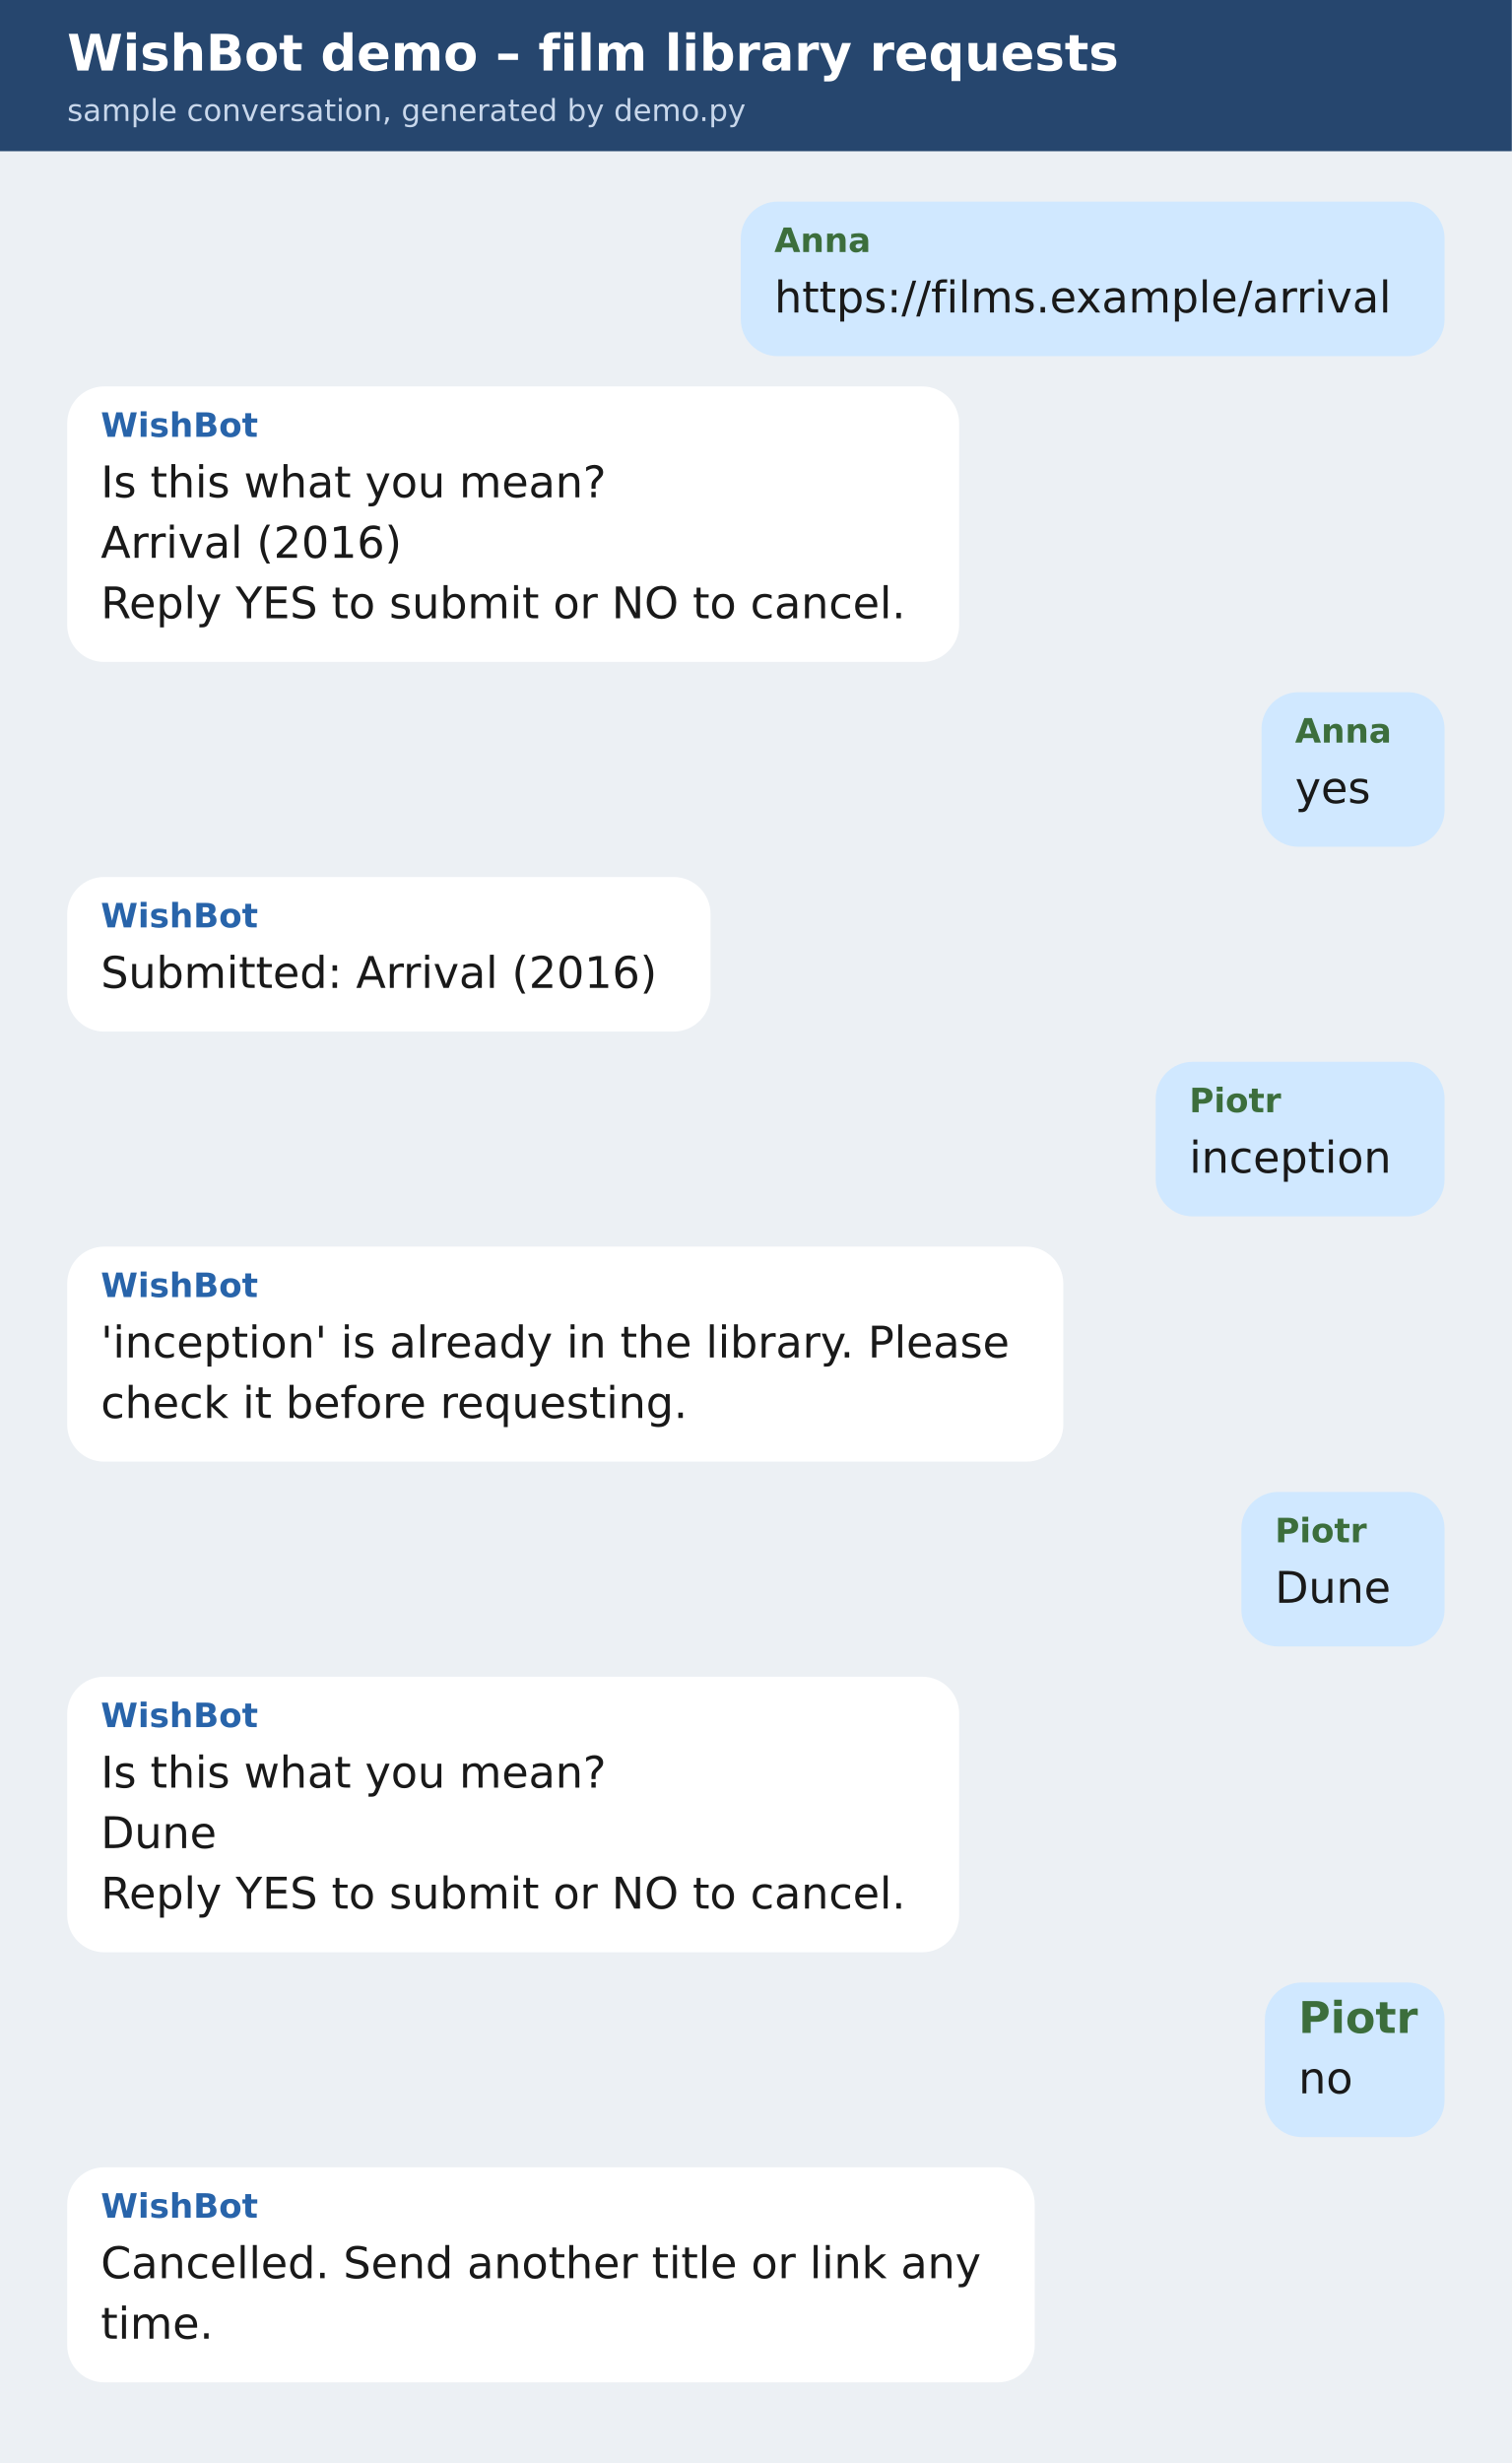
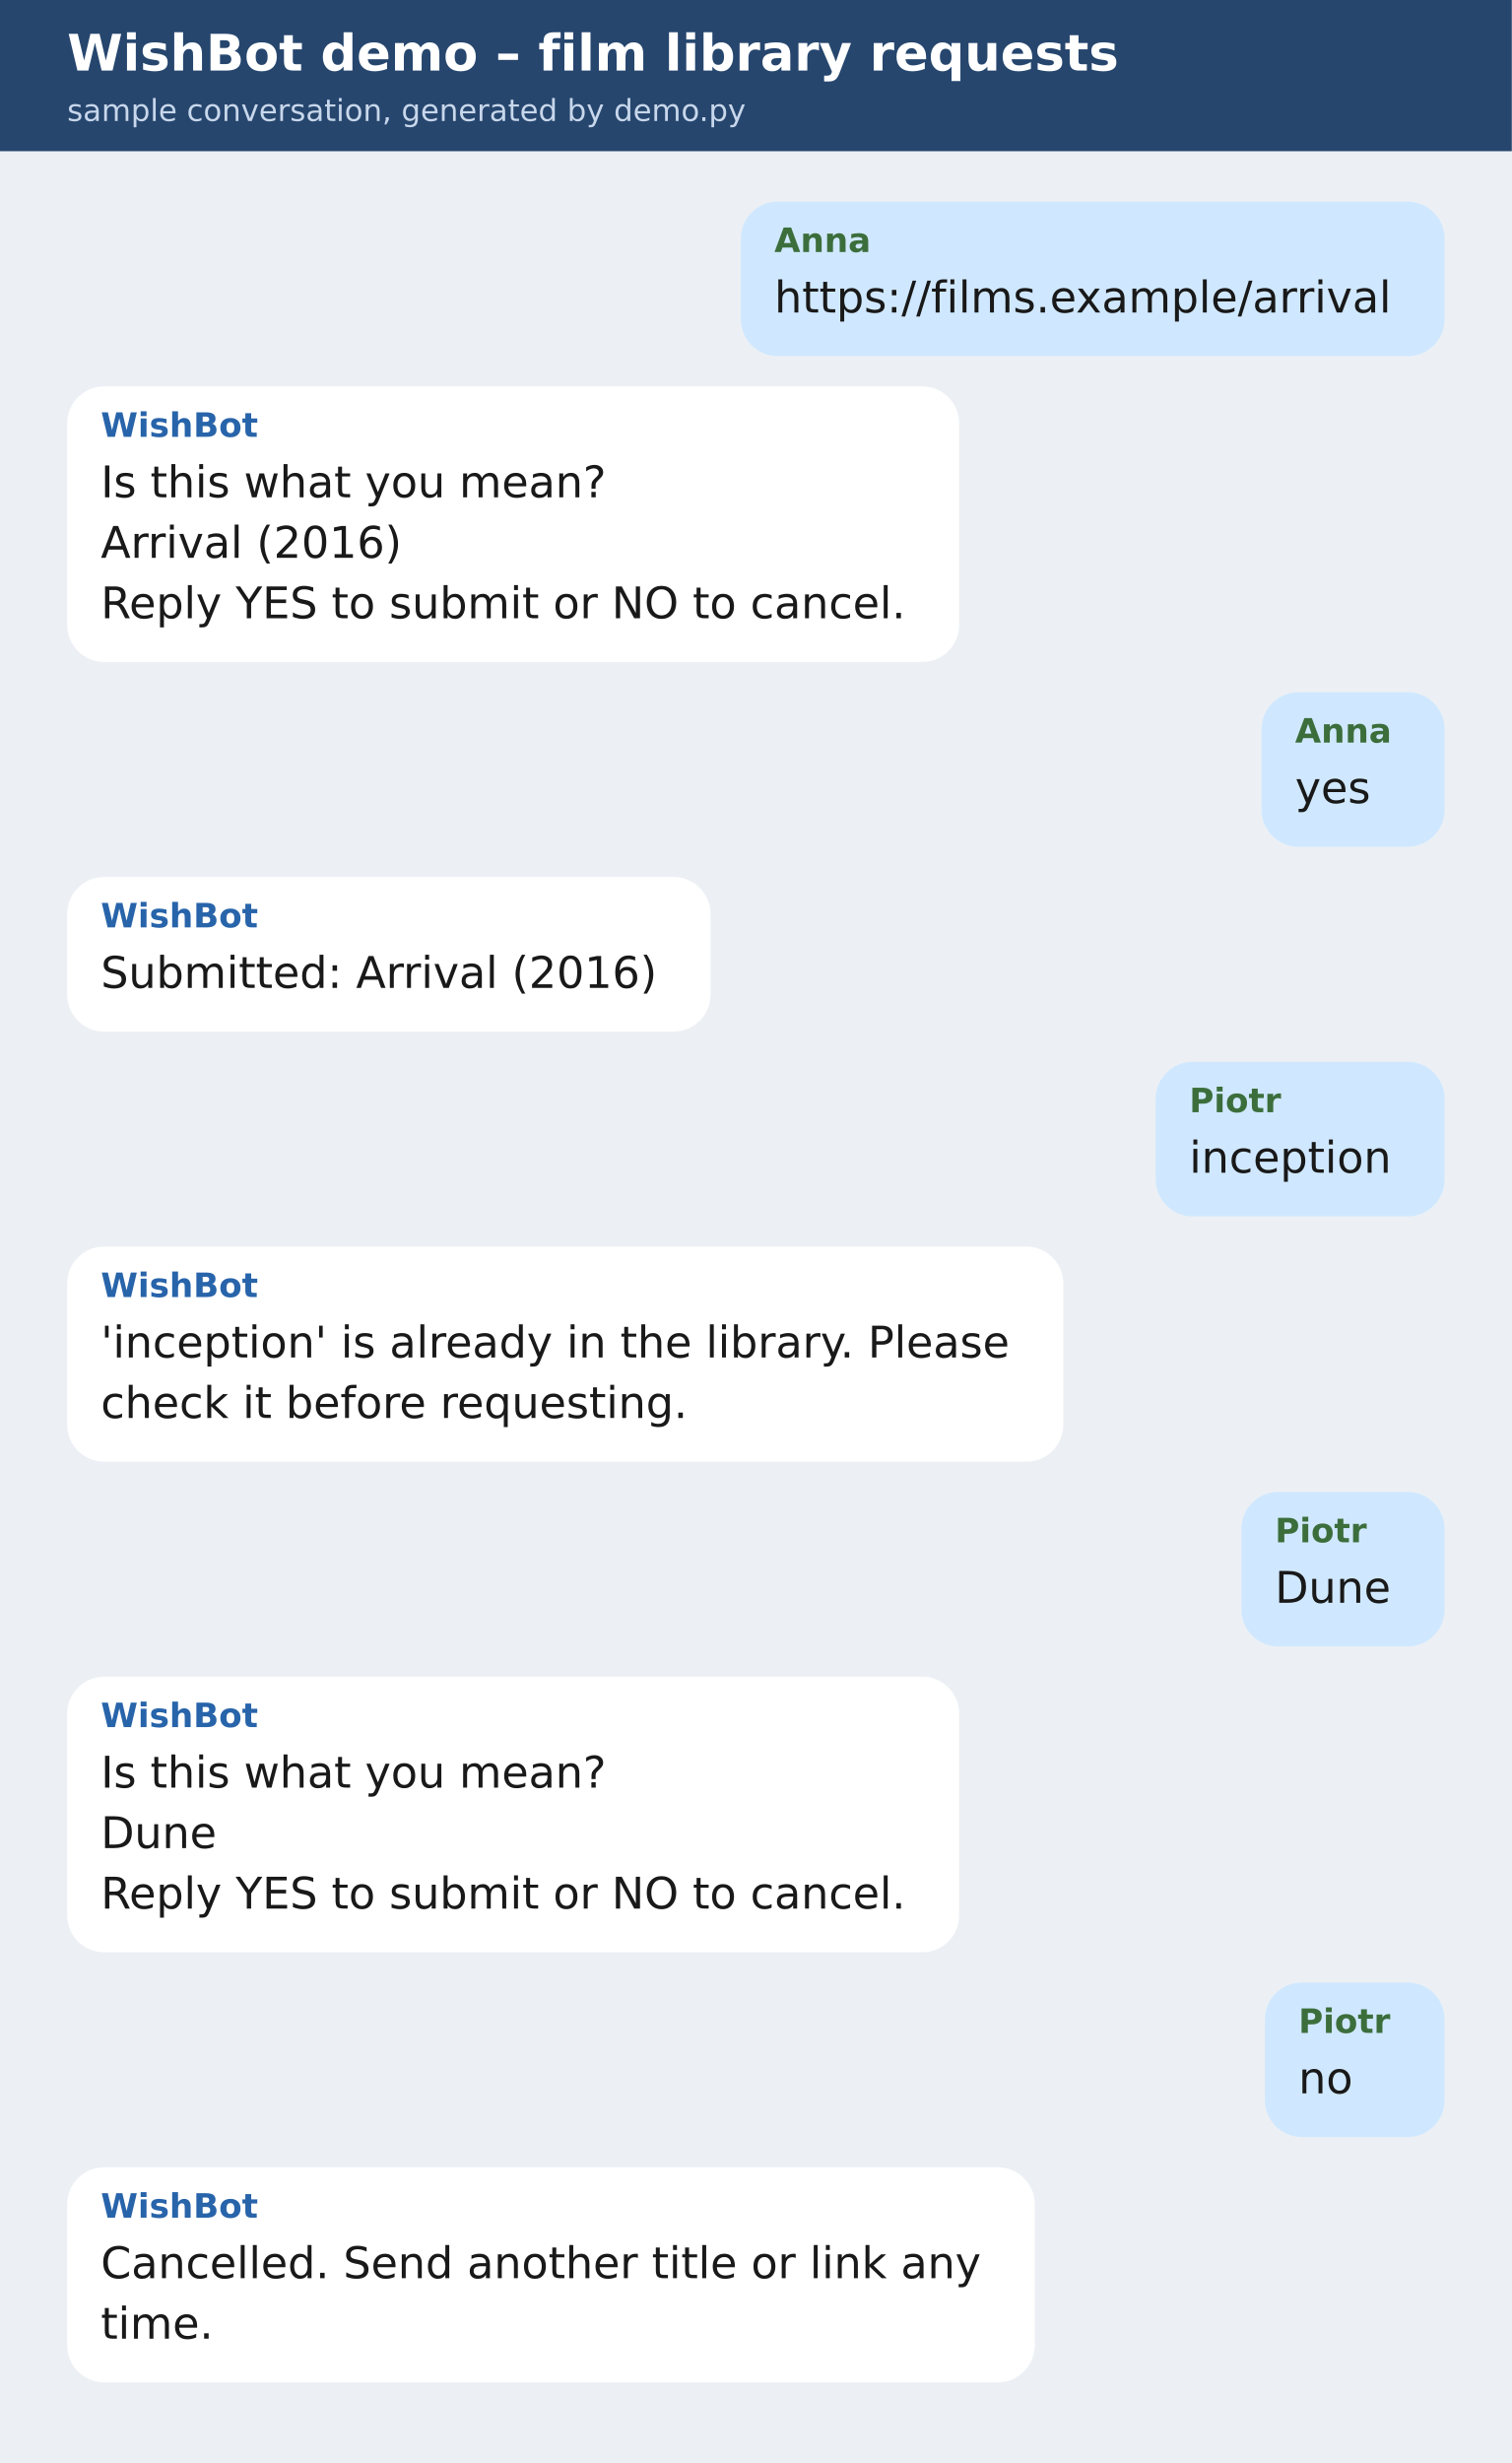
<svg xmlns="http://www.w3.org/2000/svg" width="900" height="1466" viewBox="0 0 900 1466" font-family="DejaVu Sans, Verdana, Arial, sans-serif">
  <rect width="900" height="1466" fill="#ecf0f4" />
  <rect width="900" height="90" fill="#26466e" />
  <text x="40" y="42" font-size="30" font-weight="bold" fill="#ffffff">WishBot demo – film library requests</text>
  <text x="40" y="72" font-size="18" fill="#c8d7eb">sample conversation, generated by demo.py</text>
  <rect x="441" y="120" width="419" height="92" rx="22" fill="#d0e8ff" />
  <text x="461" y="150" font-size="20" font-weight="bold" fill="#3c6e3c">Anna</text>
  <text x="461" y="186" font-size="26" fill="#191919">https://films.example/arrival</text>
  <rect x="40" y="230" width="531" height="164" rx="22" fill="#ffffff" />
  <text x="60" y="260" font-size="20" font-weight="bold" fill="#2864aa">WishBot</text>
  <text x="60" y="296" font-size="26" fill="#191919">Is this what you mean?</text>
  <text x="60" y="332" font-size="26" fill="#191919">Arrival (2016)</text>
  <text x="60" y="368" font-size="26" fill="#191919">Reply YES to submit or NO to cancel.</text>
  <rect x="751" y="412" width="109" height="92" rx="22" fill="#d0e8ff" />
  <text x="771" y="442" font-size="20" font-weight="bold" fill="#3c6e3c">Anna</text>
  <text x="771" y="478" font-size="26" fill="#191919">yes</text>
  <rect x="40" y="522" width="383" height="92" rx="22" fill="#ffffff" />
  <text x="60" y="552" font-size="20" font-weight="bold" fill="#2864aa">WishBot</text>
  <text x="60" y="588" font-size="26" fill="#191919">Submitted: Arrival (2016)</text>
  <rect x="688" y="632" width="172" height="92" rx="22" fill="#d0e8ff" />
  <text x="708" y="662" font-size="20" font-weight="bold" fill="#3c6e3c">Piotr</text>
  <text x="708" y="698" font-size="26" fill="#191919">inception</text>
  <rect x="40" y="742" width="593" height="128" rx="22" fill="#ffffff" />
  <text x="60" y="772" font-size="20" font-weight="bold" fill="#2864aa">WishBot</text>
  <text x="60" y="808" font-size="26" fill="#191919">'inception' is already in the library. Please</text>
  <text x="60" y="844" font-size="26" fill="#191919">check it before requesting.</text>
  <rect x="739" y="888" width="121" height="92" rx="22" fill="#d0e8ff" />
  <text x="759" y="918" font-size="20" font-weight="bold" fill="#3c6e3c">Piotr</text>
  <text x="759" y="954" font-size="26" fill="#191919">Dune</text>
  <rect x="40" y="998" width="531" height="164" rx="22" fill="#ffffff" />
  <text x="60" y="1028" font-size="20" font-weight="bold" fill="#2864aa">WishBot</text>
  <text x="60" y="1064" font-size="26" fill="#191919">Is this what you mean?</text>
  <text x="60" y="1100" font-size="26" fill="#191919">Dune</text>
  <text x="60" y="1136" font-size="26" fill="#191919">Reply YES to submit or NO to cancel.</text>
  <rect x="753" y="1180" width="107" height="92" rx="22" fill="#d0e8ff" />
-   <text x="773" y="1210" font-size="26" font-weight="bold" fill="#3c6e3c">Piotr</text>
+   <text x="773" y="1210" font-size="20" font-weight="bold" fill="#3c6e3c">Piotr</text>
  <text x="773" y="1246" font-size="26" fill="#191919">no</text>
  <rect x="40" y="1290" width="576" height="128" rx="22" fill="#ffffff" />
  <text x="60" y="1320" font-size="20" font-weight="bold" fill="#2864aa">WishBot</text>
  <text x="60" y="1356" font-size="26" fill="#191919">Cancelled. Send another title or link any</text>
  <text x="60" y="1392" font-size="26" fill="#191919">time.</text>
</svg>
